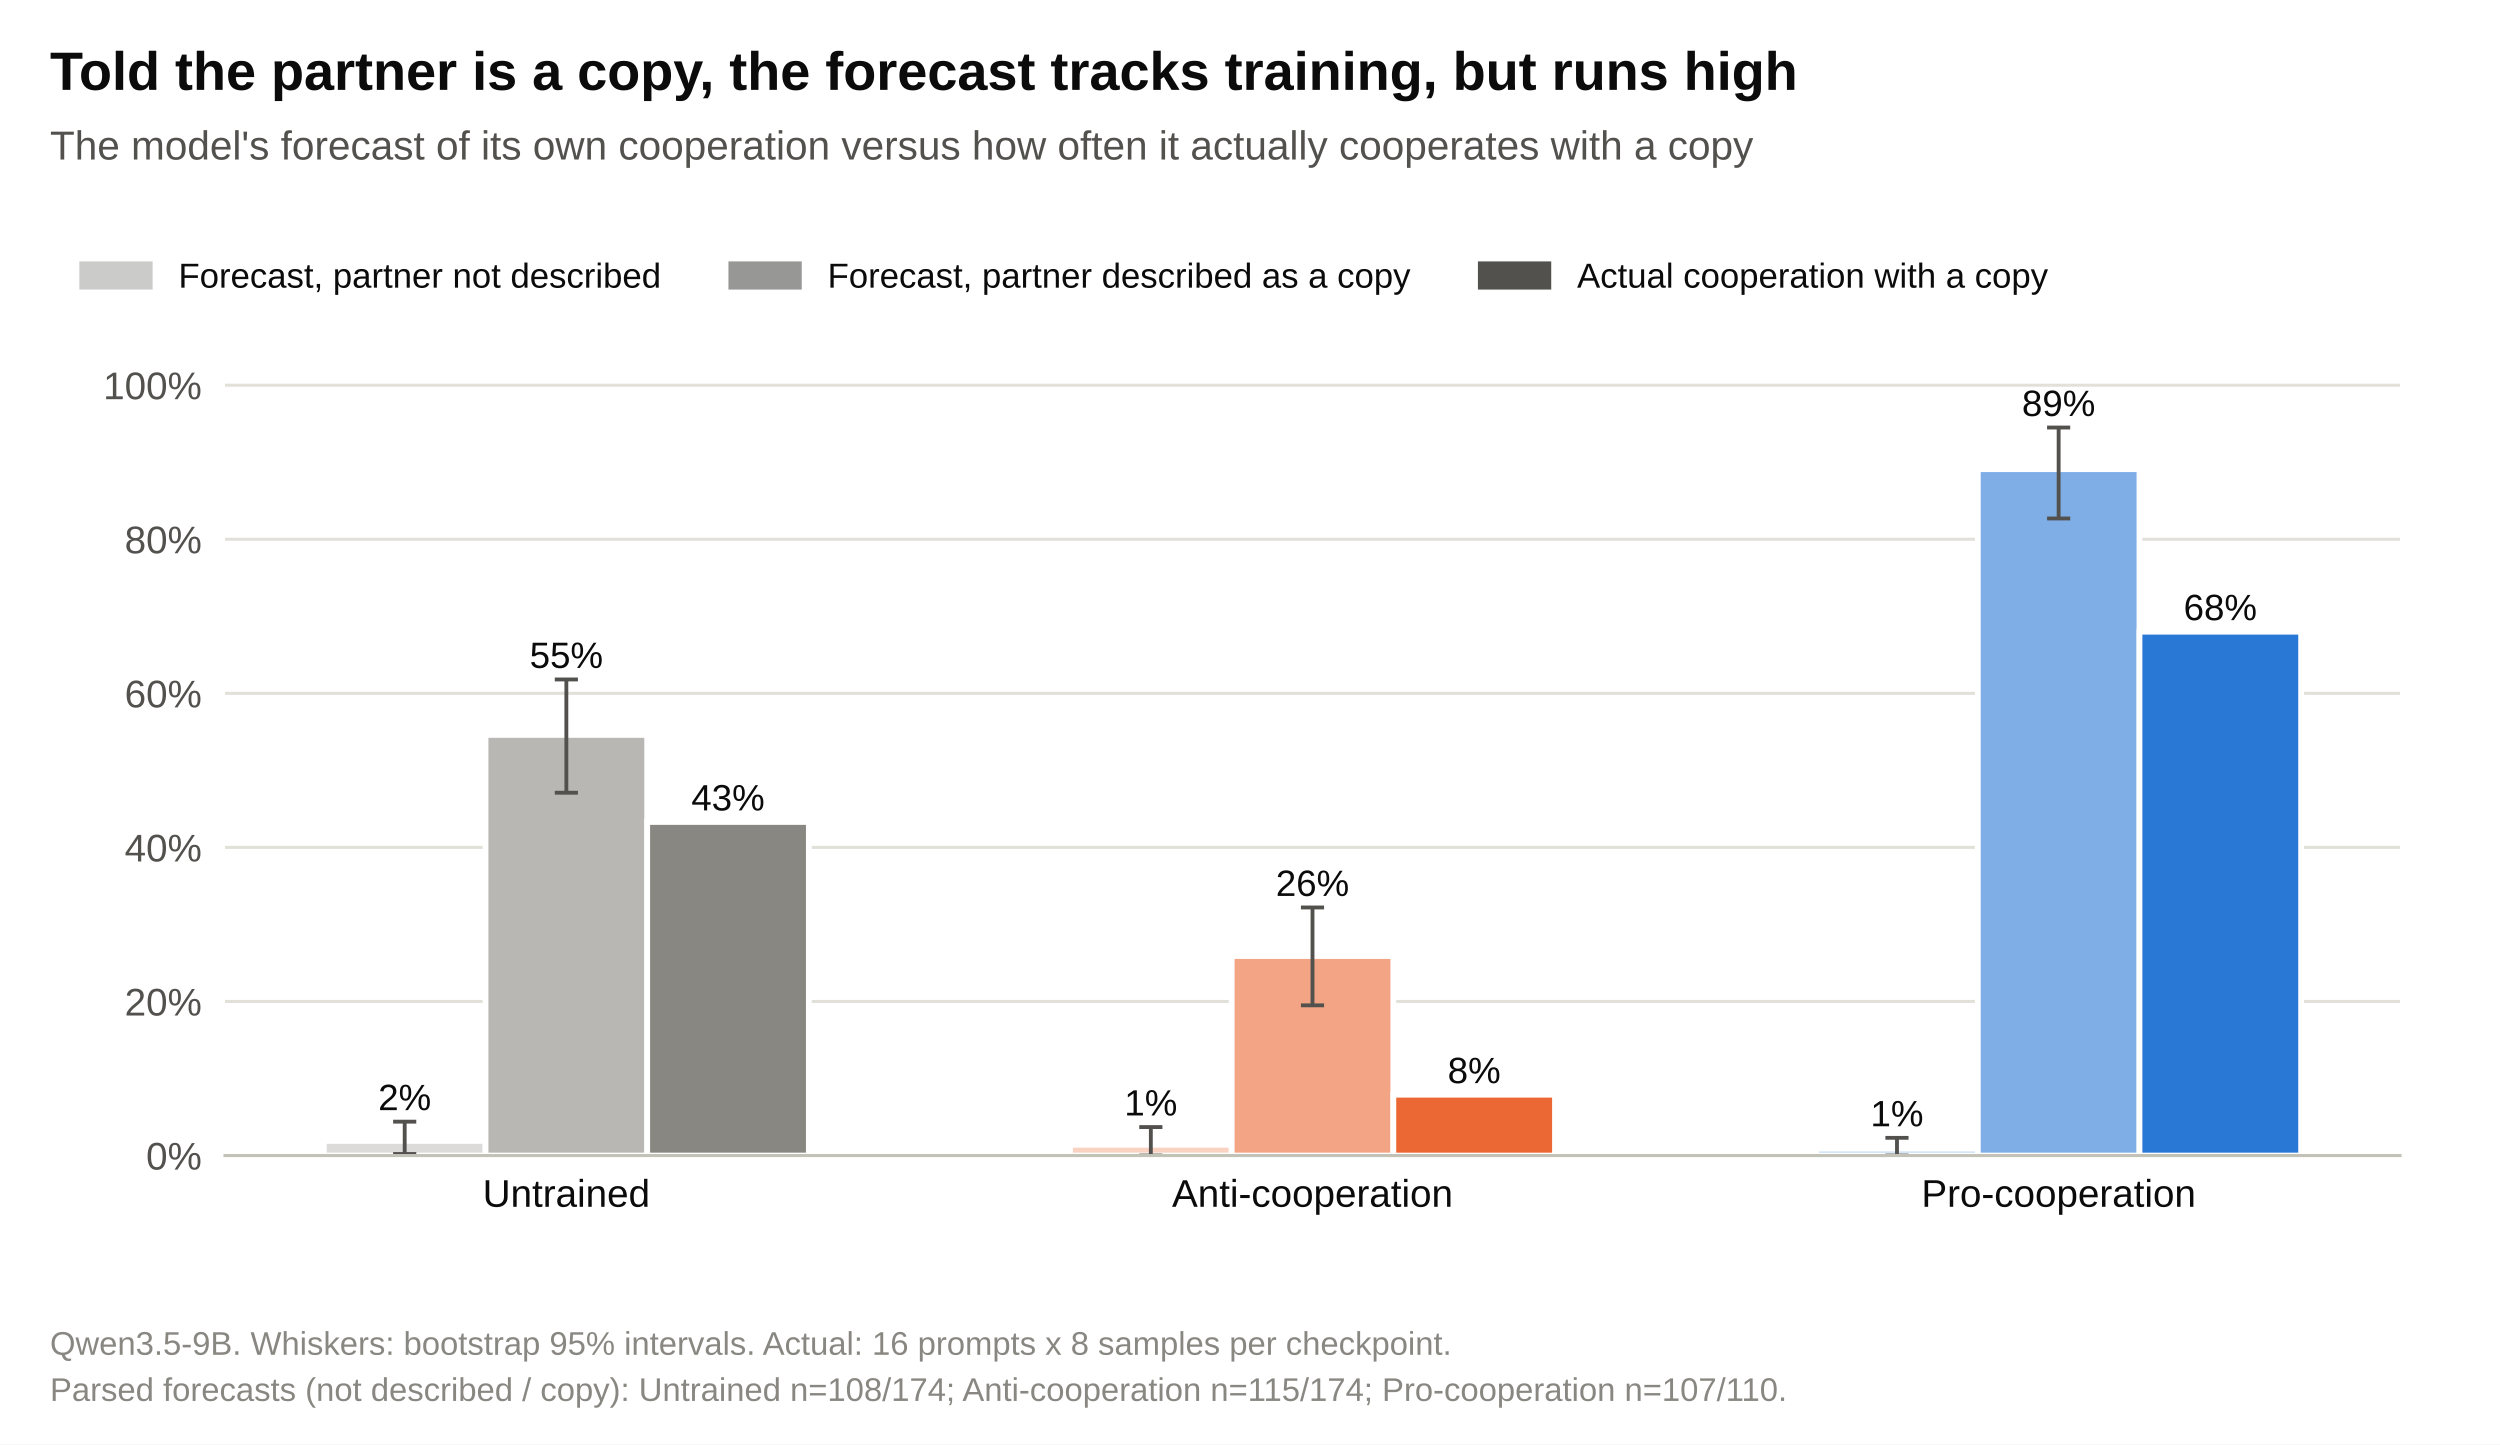
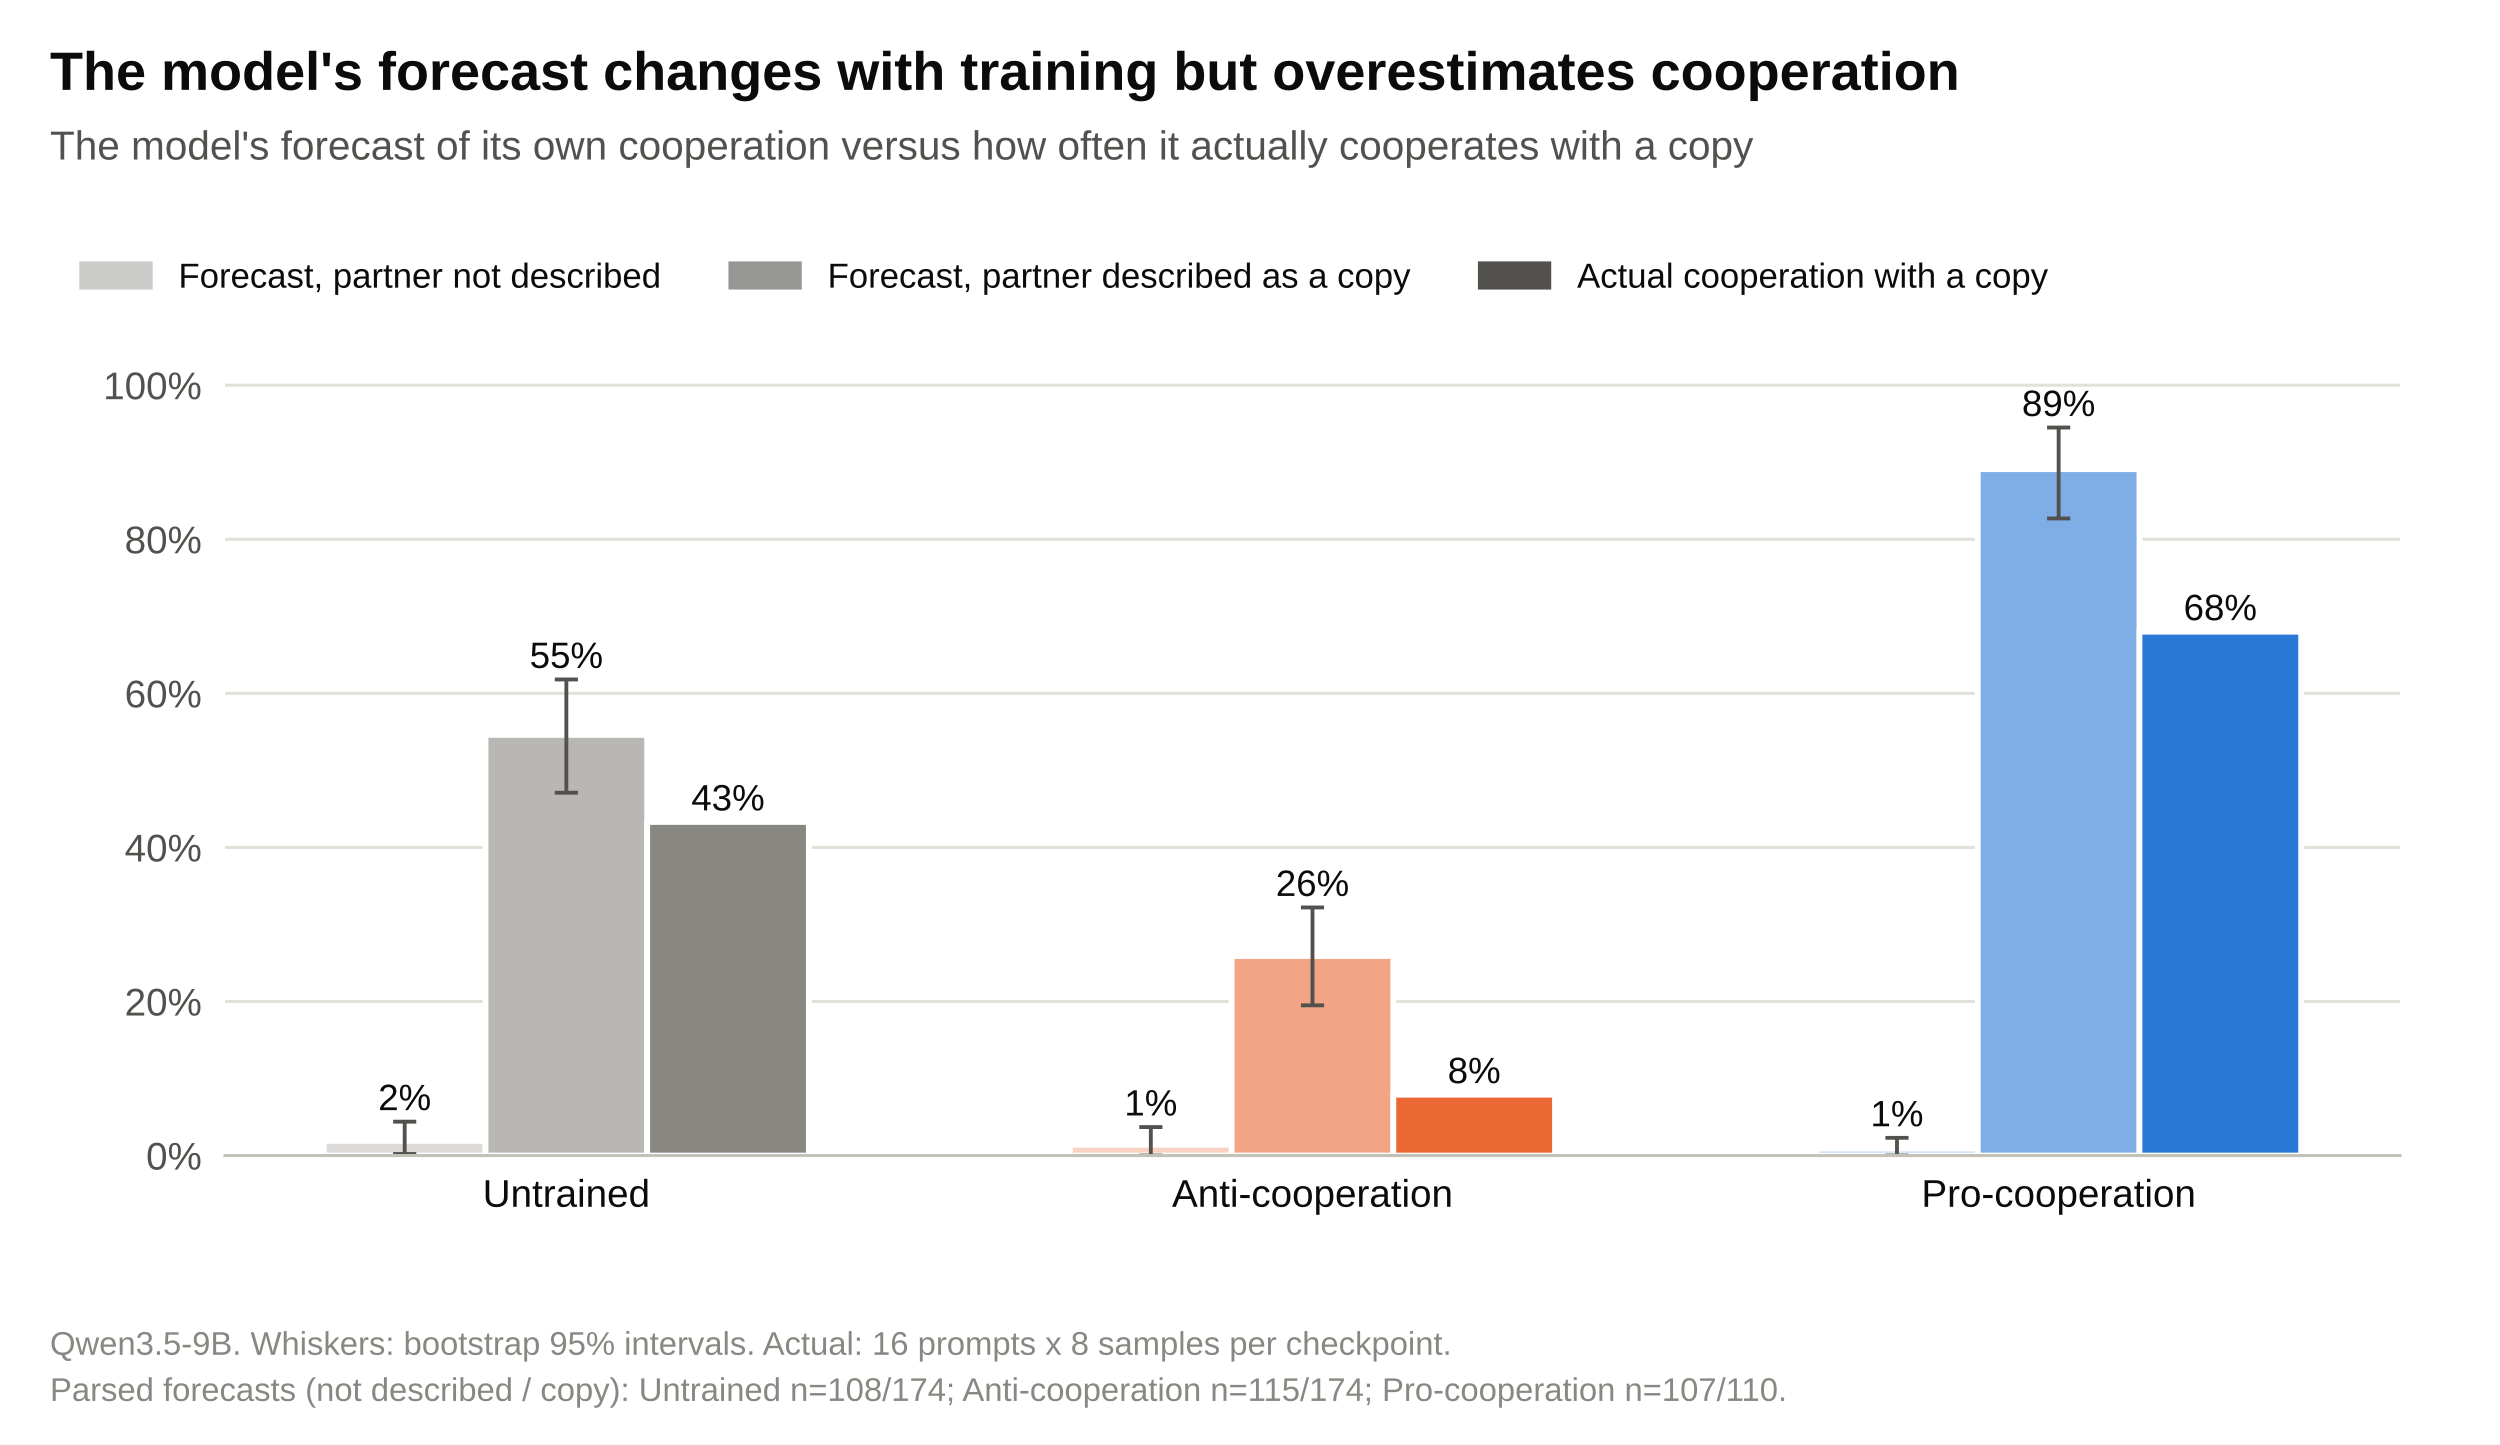
<svg xmlns="http://www.w3.org/2000/svg" xmlns:xlink="http://www.w3.org/1999/xlink" width="648pt" height="374.4pt" viewBox="0 0 648 374.4" version="1.1">
  <defs>
    <style type="text/css">*{stroke-linejoin: round; stroke-linecap: butt}</style>
  </defs>
  <g id="figure_1">
    <g id="patch_1">
      <path d="M 0 374.4  L 648 374.4  L 648 0  L 0 0  z " style="fill: #ffffff" />
    </g>
    <g id="axes_1">
      <g id="patch_2">
        <path d="M 58.32 299.52  L 622.08 299.52  L 622.08 89.856  L 58.32 89.856  z " style="fill: #ffffff" />
      </g>
      <g id="matplotlib.axis_1">
        <g id="xtick_1">
          <g id="line2d_1" />
          <g id="text_1">
            <text style="font-size: 10px; font-family: 'Liberation Sans'; text-anchor: middle; fill: #0b0b0b" x="146.8" y="312.8" transform="rotate(-0 146.8003 312.8003)">Untrained</text>
          </g>
        </g>
        <g id="xtick_2">
          <g id="line2d_2" />
          <g id="text_2">
            <text style="font-size: 10px; font-family: 'Liberation Sans'; text-anchor: middle; fill: #0b0b0b" x="340.2" y="312.8" transform="rotate(-0 340.2 312.8003)">Anti-cooperation</text>
          </g>
        </g>
        <g id="xtick_3">
          <g id="line2d_3" />
          <g id="text_3">
            <text style="font-size: 10px; font-family: 'Liberation Sans'; text-anchor: middle; fill: #0b0b0b" x="533.6" y="312.8" transform="rotate(-0 533.5997 312.8003)">Pro-cooperation</text>
          </g>
        </g>
      </g>
      <g id="matplotlib.axis_2">
        <g id="ytick_1">
          <g id="line2d_4">
-             <path d="M 58.32 299.52  L 622.08 299.52  " clip-path="url(#p28b385684b)" style="fill: none; stroke: #e1e0d9; stroke-width: 0.8; stroke-linecap: square" />
+             <path d="M 58.32 299.52  L 622.08 299.52  " clip-path="url(#p7f078ff2ba)" style="fill: none; stroke: #e1e0d9; stroke-width: 0.8; stroke-linecap: square" />
          </g>
          <g id="line2d_5" />
          <g id="text_4">
            <text style="font-size: 10px; font-family: 'Liberation Sans'; text-anchor: end; fill: #52514e" x="52.32" y="303.16" transform="rotate(-0 52.32 303.1601)">0%</text>
          </g>
        </g>
        <g id="ytick_2">
          <g id="line2d_6">
-             <path d="M 58.32 259.584  L 622.08 259.584  " clip-path="url(#p28b385684b)" style="fill: none; stroke: #e1e0d9; stroke-width: 0.8; stroke-linecap: square" />
+             <path d="M 58.32 259.584  L 622.08 259.584  " clip-path="url(#p7f078ff2ba)" style="fill: none; stroke: #e1e0d9; stroke-width: 0.8; stroke-linecap: square" />
          </g>
          <g id="line2d_7" />
          <g id="text_5">
            <text style="font-size: 10px; font-family: 'Liberation Sans'; text-anchor: end; fill: #52514e" x="52.32" y="263.224" transform="rotate(-0 52.32 263.2241)">20%</text>
          </g>
        </g>
        <g id="ytick_3">
          <g id="line2d_8">
-             <path d="M 58.32 219.648  L 622.08 219.648  " clip-path="url(#p28b385684b)" style="fill: none; stroke: #e1e0d9; stroke-width: 0.8; stroke-linecap: square" />
+             <path d="M 58.32 219.648  L 622.08 219.648  " clip-path="url(#p7f078ff2ba)" style="fill: none; stroke: #e1e0d9; stroke-width: 0.8; stroke-linecap: square" />
          </g>
          <g id="line2d_9" />
          <g id="text_6">
            <text style="font-size: 10px; font-family: 'Liberation Sans'; text-anchor: end; fill: #52514e" x="52.32" y="223.288" transform="rotate(-0 52.32 223.2881)">40%</text>
          </g>
        </g>
        <g id="ytick_4">
          <g id="line2d_10">
-             <path d="M 58.32 179.712  L 622.08 179.712  " clip-path="url(#p28b385684b)" style="fill: none; stroke: #e1e0d9; stroke-width: 0.8; stroke-linecap: square" />
+             <path d="M 58.32 179.712  L 622.08 179.712  " clip-path="url(#p7f078ff2ba)" style="fill: none; stroke: #e1e0d9; stroke-width: 0.8; stroke-linecap: square" />
          </g>
          <g id="line2d_11" />
          <g id="text_7">
            <text style="font-size: 10px; font-family: 'Liberation Sans'; text-anchor: end; fill: #52514e" x="52.32" y="183.352" transform="rotate(-0 52.32 183.3521)">60%</text>
          </g>
        </g>
        <g id="ytick_5">
          <g id="line2d_12">
-             <path d="M 58.32 139.776  L 622.08 139.776  " clip-path="url(#p28b385684b)" style="fill: none; stroke: #e1e0d9; stroke-width: 0.8; stroke-linecap: square" />
+             <path d="M 58.32 139.776  L 622.08 139.776  " clip-path="url(#p7f078ff2ba)" style="fill: none; stroke: #e1e0d9; stroke-width: 0.8; stroke-linecap: square" />
          </g>
          <g id="line2d_13" />
          <g id="text_8">
            <text style="font-size: 10px; font-family: 'Liberation Sans'; text-anchor: end; fill: #52514e" x="52.32" y="143.416" transform="rotate(-0 52.32 143.4161)">80%</text>
          </g>
        </g>
        <g id="ytick_6">
          <g id="line2d_14">
-             <path d="M 58.32 99.84  L 622.08 99.84  " clip-path="url(#p28b385684b)" style="fill: none; stroke: #e1e0d9; stroke-width: 0.8; stroke-linecap: square" />
+             <path d="M 58.32 99.84  L 622.08 99.84  " clip-path="url(#p7f078ff2ba)" style="fill: none; stroke: #e1e0d9; stroke-width: 0.8; stroke-linecap: square" />
          </g>
          <g id="line2d_15" />
          <g id="text_9">
            <text style="font-size: 10px; font-family: 'Liberation Sans'; text-anchor: end; fill: #52514e" x="52.32" y="103.48" transform="rotate(-0 52.32 103.4801)">100%</text>
          </g>
        </g>
      </g>
      <g id="patch_3">
-         <path d="M 83.945 299.52  L 125.849 299.52  L 125.849 295.726  L 83.945 295.726  z " clip-path="url(#p28b385684b)" style="fill: #dcdbd9; stroke: #ffffff; stroke-width: 1.5; stroke-linejoin: miter" />
+         <path d="M 83.945 299.52  L 125.849 299.52  L 125.849 295.726  L 83.945 295.726  z " clip-path="url(#p7f078ff2ba)" style="fill: #dcdbd9; stroke: #ffffff; stroke-width: 1.5; stroke-linejoin: miter" />
      </g>
      <g id="patch_4">
-         <path d="M 125.849 299.52  L 167.752 299.52  L 167.752 190.495  L 125.849 190.495  z " clip-path="url(#p28b385684b)" style="fill: #b8b7b3; stroke: #ffffff; stroke-width: 1.5; stroke-linejoin: miter" />
+         <path d="M 125.849 299.52  L 167.752 299.52  L 167.752 190.495  L 125.849 190.495  z " clip-path="url(#p7f078ff2ba)" style="fill: #b8b7b3; stroke: #ffffff; stroke-width: 1.5; stroke-linejoin: miter" />
      </g>
      <g id="patch_5">
-         <path d="M 167.752 299.52  L 209.655 299.52  L 209.655 213.059  L 167.752 213.059  z " clip-path="url(#p28b385684b)" style="fill: #898781; stroke: #ffffff; stroke-width: 1.5; stroke-linejoin: miter" />
+         <path d="M 167.752 299.52  L 209.655 299.52  L 209.655 213.059  L 167.752 213.059  z " clip-path="url(#p7f078ff2ba)" style="fill: #898781; stroke: #ffffff; stroke-width: 1.5; stroke-linejoin: miter" />
      </g>
      <g id="patch_6">
-         <path d="M 277.345 299.52  L 319.248 299.52  L 319.248 296.724  L 277.345 296.724  z " clip-path="url(#p28b385684b)" style="fill: #f9d2c2; stroke: #ffffff; stroke-width: 1.5; stroke-linejoin: miter" />
+         <path d="M 277.345 299.52  L 319.248 299.52  L 319.248 296.724  L 277.345 296.724  z " clip-path="url(#p7f078ff2ba)" style="fill: #f9d2c2; stroke: #ffffff; stroke-width: 1.5; stroke-linejoin: miter" />
      </g>
      <g id="patch_7">
-         <path d="M 319.248 299.52  L 361.152 299.52  L 361.152 247.803  L 319.248 247.803  z " clip-path="url(#p28b385684b)" style="fill: #f3a485; stroke: #ffffff; stroke-width: 1.5; stroke-linejoin: miter" />
+         <path d="M 319.248 299.52  L 361.152 299.52  L 361.152 247.803  L 319.248 247.803  z " clip-path="url(#p7f078ff2ba)" style="fill: #f3a485; stroke: #ffffff; stroke-width: 1.5; stroke-linejoin: miter" />
      </g>
      <g id="patch_8">
-         <path d="M 361.152 299.52  L 403.055 299.52  L 403.055 283.745  L 361.152 283.745  z " clip-path="url(#p28b385684b)" style="fill: #eb6834; stroke: #ffffff; stroke-width: 1.5; stroke-linejoin: miter" />
+         <path d="M 361.152 299.52  L 403.055 299.52  L 403.055 283.745  L 361.152 283.745  z " clip-path="url(#p7f078ff2ba)" style="fill: #eb6834; stroke: #ffffff; stroke-width: 1.5; stroke-linejoin: miter" />
      </g>
      <g id="patch_9">
-         <path d="M 470.745 299.52  L 512.648 299.52  L 512.648 297.723  L 470.745 297.723  z " clip-path="url(#p28b385684b)" style="fill: #bfd6f3; stroke: #ffffff; stroke-width: 1.5; stroke-linejoin: miter" />
+         <path d="M 470.745 299.52  L 512.648 299.52  L 512.648 297.723  L 470.745 297.723  z " clip-path="url(#p7f078ff2ba)" style="fill: #bfd6f3; stroke: #ffffff; stroke-width: 1.5; stroke-linejoin: miter" />
      </g>
      <g id="patch_10">
-         <path d="M 512.648 299.52  L 554.551 299.52  L 554.551 121.605  L 512.648 121.605  z " clip-path="url(#p28b385684b)" style="fill: #7faee6; stroke: #ffffff; stroke-width: 1.5; stroke-linejoin: miter" />
+         <path d="M 512.648 299.52  L 554.551 299.52  L 554.551 121.605  L 512.648 121.605  z " clip-path="url(#p7f078ff2ba)" style="fill: #7faee6; stroke: #ffffff; stroke-width: 1.5; stroke-linejoin: miter" />
      </g>
      <g id="patch_11">
-         <path d="M 554.551 299.52  L 596.455 299.52  L 596.455 163.738  L 554.551 163.738  z " clip-path="url(#p28b385684b)" style="fill: #2a78d6; stroke: #ffffff; stroke-width: 1.5; stroke-linejoin: miter" />
+         <path d="M 554.551 299.52  L 596.455 299.52  L 596.455 163.738  L 554.551 163.738  z " clip-path="url(#p7f078ff2ba)" style="fill: #2a78d6; stroke: #ffffff; stroke-width: 1.5; stroke-linejoin: miter" />
      </g>
      <g id="LineCollection_1">
-         <path d="M 104.897 299.121  L 104.897 290.734  " clip-path="url(#p28b385684b)" style="fill: none; stroke: #52514e" />
+         <path d="M 104.897 299.121  L 104.897 290.734  " clip-path="url(#p7f078ff2ba)" style="fill: none; stroke: #52514e" />
      </g>
      <g id="line2d_16">
        <defs>
-           <path id="m226853615c" d="M 3 0  L -3 -0  " style="stroke: #52514e" />
+           <path id="m5e61cd998a" d="M 3 0  L -3 -0  " style="stroke: #52514e" />
        </defs>
-         <g clip-path="url(#p28b385684b)">
-           <use xlink:href="#m226853615c" x="104.897" y="299.121" style="fill: #1f77b4; stroke: #52514e" />
+         <g clip-path="url(#p7f078ff2ba)">
+           <use xlink:href="#m5e61cd998a" x="104.897" y="299.121" style="fill: #1f77b4; stroke: #52514e" />
        </g>
      </g>
      <g id="line2d_17">
-         <g clip-path="url(#p28b385684b)">
-           <use xlink:href="#m226853615c" x="104.897" y="290.734" style="fill: #1f77b4; stroke: #52514e" />
+         <g clip-path="url(#p7f078ff2ba)">
+           <use xlink:href="#m5e61cd998a" x="104.897" y="290.734" style="fill: #1f77b4; stroke: #52514e" />
        </g>
      </g>
      <g id="LineCollection_2">
-         <path d="M 146.8 205.471  L 146.8 176.118  " clip-path="url(#p28b385684b)" style="fill: none; stroke: #52514e" />
+         <path d="M 146.8 205.471  L 146.8 176.118  " clip-path="url(#p7f078ff2ba)" style="fill: none; stroke: #52514e" />
      </g>
      <g id="line2d_18">
-         <g clip-path="url(#p28b385684b)">
-           <use xlink:href="#m226853615c" x="146.8" y="205.471" style="fill: #1f77b4; stroke: #52514e" />
+         <g clip-path="url(#p7f078ff2ba)">
+           <use xlink:href="#m5e61cd998a" x="146.8" y="205.471" style="fill: #1f77b4; stroke: #52514e" />
        </g>
      </g>
      <g id="line2d_19">
-         <g clip-path="url(#p28b385684b)">
-           <use xlink:href="#m226853615c" x="146.8" y="176.118" style="fill: #1f77b4; stroke: #52514e" />
+         <g clip-path="url(#p7f078ff2ba)">
+           <use xlink:href="#m5e61cd998a" x="146.8" y="176.118" style="fill: #1f77b4; stroke: #52514e" />
        </g>
      </g>
      <g id="LineCollection_3">
-         <path d="M 298.297 299.52  L 298.297 292.132  " clip-path="url(#p28b385684b)" style="fill: none; stroke: #52514e" />
+         <path d="M 298.297 299.52  L 298.297 292.132  " clip-path="url(#p7f078ff2ba)" style="fill: none; stroke: #52514e" />
      </g>
      <g id="line2d_20">
-         <g clip-path="url(#p28b385684b)">
-           <use xlink:href="#m226853615c" x="298.297" y="299.52" style="fill: #1f77b4; stroke: #52514e" />
+         <g clip-path="url(#p7f078ff2ba)">
+           <use xlink:href="#m5e61cd998a" x="298.297" y="299.52" style="fill: #1f77b4; stroke: #52514e" />
        </g>
      </g>
      <g id="line2d_21">
-         <g clip-path="url(#p28b385684b)">
-           <use xlink:href="#m226853615c" x="298.297" y="292.132" style="fill: #1f77b4; stroke: #52514e" />
+         <g clip-path="url(#p7f078ff2ba)">
+           <use xlink:href="#m5e61cd998a" x="298.297" y="292.132" style="fill: #1f77b4; stroke: #52514e" />
        </g>
      </g>
      <g id="LineCollection_4">
-         <path d="M 340.2 260.582  L 340.2 235.223  " clip-path="url(#p28b385684b)" style="fill: none; stroke: #52514e" />
+         <path d="M 340.2 260.582  L 340.2 235.223  " clip-path="url(#p7f078ff2ba)" style="fill: none; stroke: #52514e" />
      </g>
      <g id="line2d_22">
-         <g clip-path="url(#p28b385684b)">
-           <use xlink:href="#m226853615c" x="340.2" y="260.582" style="fill: #1f77b4; stroke: #52514e" />
+         <g clip-path="url(#p7f078ff2ba)">
+           <use xlink:href="#m5e61cd998a" x="340.2" y="260.582" style="fill: #1f77b4; stroke: #52514e" />
        </g>
      </g>
      <g id="line2d_23">
-         <g clip-path="url(#p28b385684b)">
-           <use xlink:href="#m226853615c" x="340.2" y="235.223" style="fill: #1f77b4; stroke: #52514e" />
+         <g clip-path="url(#p7f078ff2ba)">
+           <use xlink:href="#m5e61cd998a" x="340.2" y="235.223" style="fill: #1f77b4; stroke: #52514e" />
        </g>
      </g>
      <g id="LineCollection_5">
-         <path d="M 491.696 299.52  L 491.696 294.927  " clip-path="url(#p28b385684b)" style="fill: none; stroke: #52514e" />
+         <path d="M 491.696 299.52  L 491.696 294.927  " clip-path="url(#p7f078ff2ba)" style="fill: none; stroke: #52514e" />
      </g>
      <g id="line2d_24">
-         <g clip-path="url(#p28b385684b)">
-           <use xlink:href="#m226853615c" x="491.696" y="299.52" style="fill: #1f77b4; stroke: #52514e" />
+         <g clip-path="url(#p7f078ff2ba)">
+           <use xlink:href="#m5e61cd998a" x="491.696" y="299.52" style="fill: #1f77b4; stroke: #52514e" />
        </g>
      </g>
      <g id="line2d_25">
-         <g clip-path="url(#p28b385684b)">
-           <use xlink:href="#m226853615c" x="491.696" y="294.927" style="fill: #1f77b4; stroke: #52514e" />
+         <g clip-path="url(#p7f078ff2ba)">
+           <use xlink:href="#m5e61cd998a" x="491.696" y="294.927" style="fill: #1f77b4; stroke: #52514e" />
        </g>
      </g>
      <g id="LineCollection_6">
-         <path d="M 533.6 134.385  L 533.6 110.822  " clip-path="url(#p28b385684b)" style="fill: none; stroke: #52514e" />
+         <path d="M 533.6 134.385  L 533.6 110.822  " clip-path="url(#p7f078ff2ba)" style="fill: none; stroke: #52514e" />
      </g>
      <g id="line2d_26">
-         <g clip-path="url(#p28b385684b)">
-           <use xlink:href="#m226853615c" x="533.6" y="134.385" style="fill: #1f77b4; stroke: #52514e" />
+         <g clip-path="url(#p7f078ff2ba)">
+           <use xlink:href="#m5e61cd998a" x="533.6" y="134.385" style="fill: #1f77b4; stroke: #52514e" />
        </g>
      </g>
      <g id="line2d_27">
-         <g clip-path="url(#p28b385684b)">
-           <use xlink:href="#m226853615c" x="533.6" y="110.822" style="fill: #1f77b4; stroke: #52514e" />
+         <g clip-path="url(#p7f078ff2ba)">
+           <use xlink:href="#m5e61cd998a" x="533.6" y="110.822" style="fill: #1f77b4; stroke: #52514e" />
        </g>
      </g>
      <g id="patch_12">
        <path d="M 58.32 299.52  L 622.08 299.52  " style="fill: none; stroke: #c3c2b7; stroke-width: 0.8; stroke-linejoin: miter; stroke-linecap: square" />
      </g>
      <g id="text_10">
        <text style="font-size: 9.5px; font-family: 'Liberation Sans'; text-anchor: middle; fill: #0b0b0b" x="104.897" y="287.739" transform="rotate(-0 104.8971 287.7389)">2%</text>
      </g>
      <g id="text_11">
        <text style="font-size: 9.5px; font-family: 'Liberation Sans'; text-anchor: middle; fill: #0b0b0b" x="146.8" y="173.123" transform="rotate(-0 146.8003 173.1226)">55%</text>
      </g>
      <g id="text_12">
        <text style="font-size: 9.5px; font-family: 'Liberation Sans'; text-anchor: middle; fill: #0b0b0b" x="188.704" y="210.063" transform="rotate(-0 188.7036 210.0634)">43%</text>
      </g>
      <g id="text_13">
        <text style="font-size: 9.5px; font-family: 'Liberation Sans'; text-anchor: middle; fill: #0b0b0b" x="298.297" y="289.137" transform="rotate(-0 298.2967 289.1366)">1%</text>
      </g>
      <g id="text_14">
        <text style="font-size: 9.5px; font-family: 'Liberation Sans'; text-anchor: middle; fill: #0b0b0b" x="340.2" y="232.228" transform="rotate(-0 340.2 232.2278)">26%</text>
      </g>
      <g id="text_15">
        <text style="font-size: 9.5px; font-family: 'Liberation Sans'; text-anchor: middle; fill: #0b0b0b" x="382.103" y="280.75" transform="rotate(-0 382.1033 280.7501)">8%</text>
      </g>
      <g id="text_16">
        <text style="font-size: 9.5px; font-family: 'Liberation Sans'; text-anchor: middle; fill: #0b0b0b" x="491.696" y="291.932" transform="rotate(-0 491.6964 291.9322)">1%</text>
      </g>
      <g id="text_17">
        <text style="font-size: 9.5px; font-family: 'Liberation Sans'; text-anchor: middle; fill: #0b0b0b" x="533.6" y="107.827" transform="rotate(-0 533.5997 107.8272)">89%</text>
      </g>
      <g id="text_18">
        <text style="font-size: 9.5px; font-family: 'Liberation Sans'; text-anchor: middle; fill: #0b0b0b" x="575.503" y="160.742" transform="rotate(-0 575.5029 160.7424)">68%</text>
      </g>
    </g>
    <g id="text_19">
-       <text style="font-weight: 700; font-size: 14px; font-family: 'Liberation Sans'; text-anchor: start; fill: #0b0b0b" x="12.96" y="23.296" transform="rotate(-0 12.96 23.29638)">Told the partner is a copy, the forecast tracks training, but runs high</text>
+       <text style="font-weight: 700; font-size: 14px; font-family: 'Liberation Sans'; text-anchor: start; fill: #0b0b0b" x="12.96" y="23.296" transform="rotate(-0 12.96 23.29638)">The model's forecast changes with training but overestimates cooperation</text>
    </g>
    <g id="text_20">
      <text style="font-size: 10.5px; font-family: 'Liberation Sans'; text-anchor: start; fill: #52514e" x="12.96" y="41.34" transform="rotate(-0 12.96 41.34029)">The model's forecast of its own cooperation versus how often it actually cooperates with a copy</text>
    </g>
    <g id="text_21">
      <text style="font-size: 8.5px; font-family: 'Liberation Sans'; fill: #898781" transform="translate(12.96 351.1617)">Qwen3.5-9B. Whiskers: bootstrap 95% intervals. Actual: 16 prompts x 8 samples per checkpoint.</text>
      <text style="font-size: 8.5px; font-family: 'Liberation Sans'; fill: #898781" transform="translate(12.96 363.1273)">Parsed forecasts (not described / copy): Untrained n=108/174; Anti-cooperation n=115/174; Pro-cooperation n=107/110.</text>
    </g>
    <g id="legend_1">
      <g id="patch_13">
        <path d="M 21.06 74.556  L 39.06 74.556  L 39.06 68.256  L 21.06 68.256  z " style="fill: #cbcbca; stroke: #cbcbca; stroke-linejoin: miter" />
      </g>
      <g id="text_22">
        <text style="font-size: 9px; font-family: 'Liberation Sans'; text-anchor: start; fill: #0b0b0b" x="46.26" y="74.556" transform="rotate(-0 46.26 74.55625)">Forecast, partner not described</text>
      </g>
      <g id="patch_14">
        <path d="M 189.314 74.556  L 207.314 74.556  L 207.314 68.256  L 189.314 68.256  z " style="fill: #979795; stroke: #979795; stroke-linejoin: miter" />
      </g>
      <g id="text_23">
        <text style="font-size: 9px; font-family: 'Liberation Sans'; text-anchor: start; fill: #0b0b0b" x="214.514" y="74.556" transform="rotate(-0 214.5136 74.55625)">Forecast, partner described as a copy</text>
      </g>
      <g id="patch_15">
        <path d="M 383.577 74.556  L 401.577 74.556  L 401.577 68.256  L 383.577 68.256  z " style="fill: #52514e; stroke: #52514e; stroke-linejoin: miter" />
      </g>
      <g id="text_24">
        <text style="font-size: 9px; font-family: 'Liberation Sans'; text-anchor: start; fill: #0b0b0b" x="408.777" y="74.556" transform="rotate(-0 408.7772 74.55625)">Actual cooperation with a copy</text>
      </g>
    </g>
  </g>
  <defs>
-     <clipPath id="p28b385684b">
+     <clipPath id="p7f078ff2ba">
      <rect x="58.32" y="89.856" width="563.76" height="209.664" />
    </clipPath>
  </defs>
</svg>
